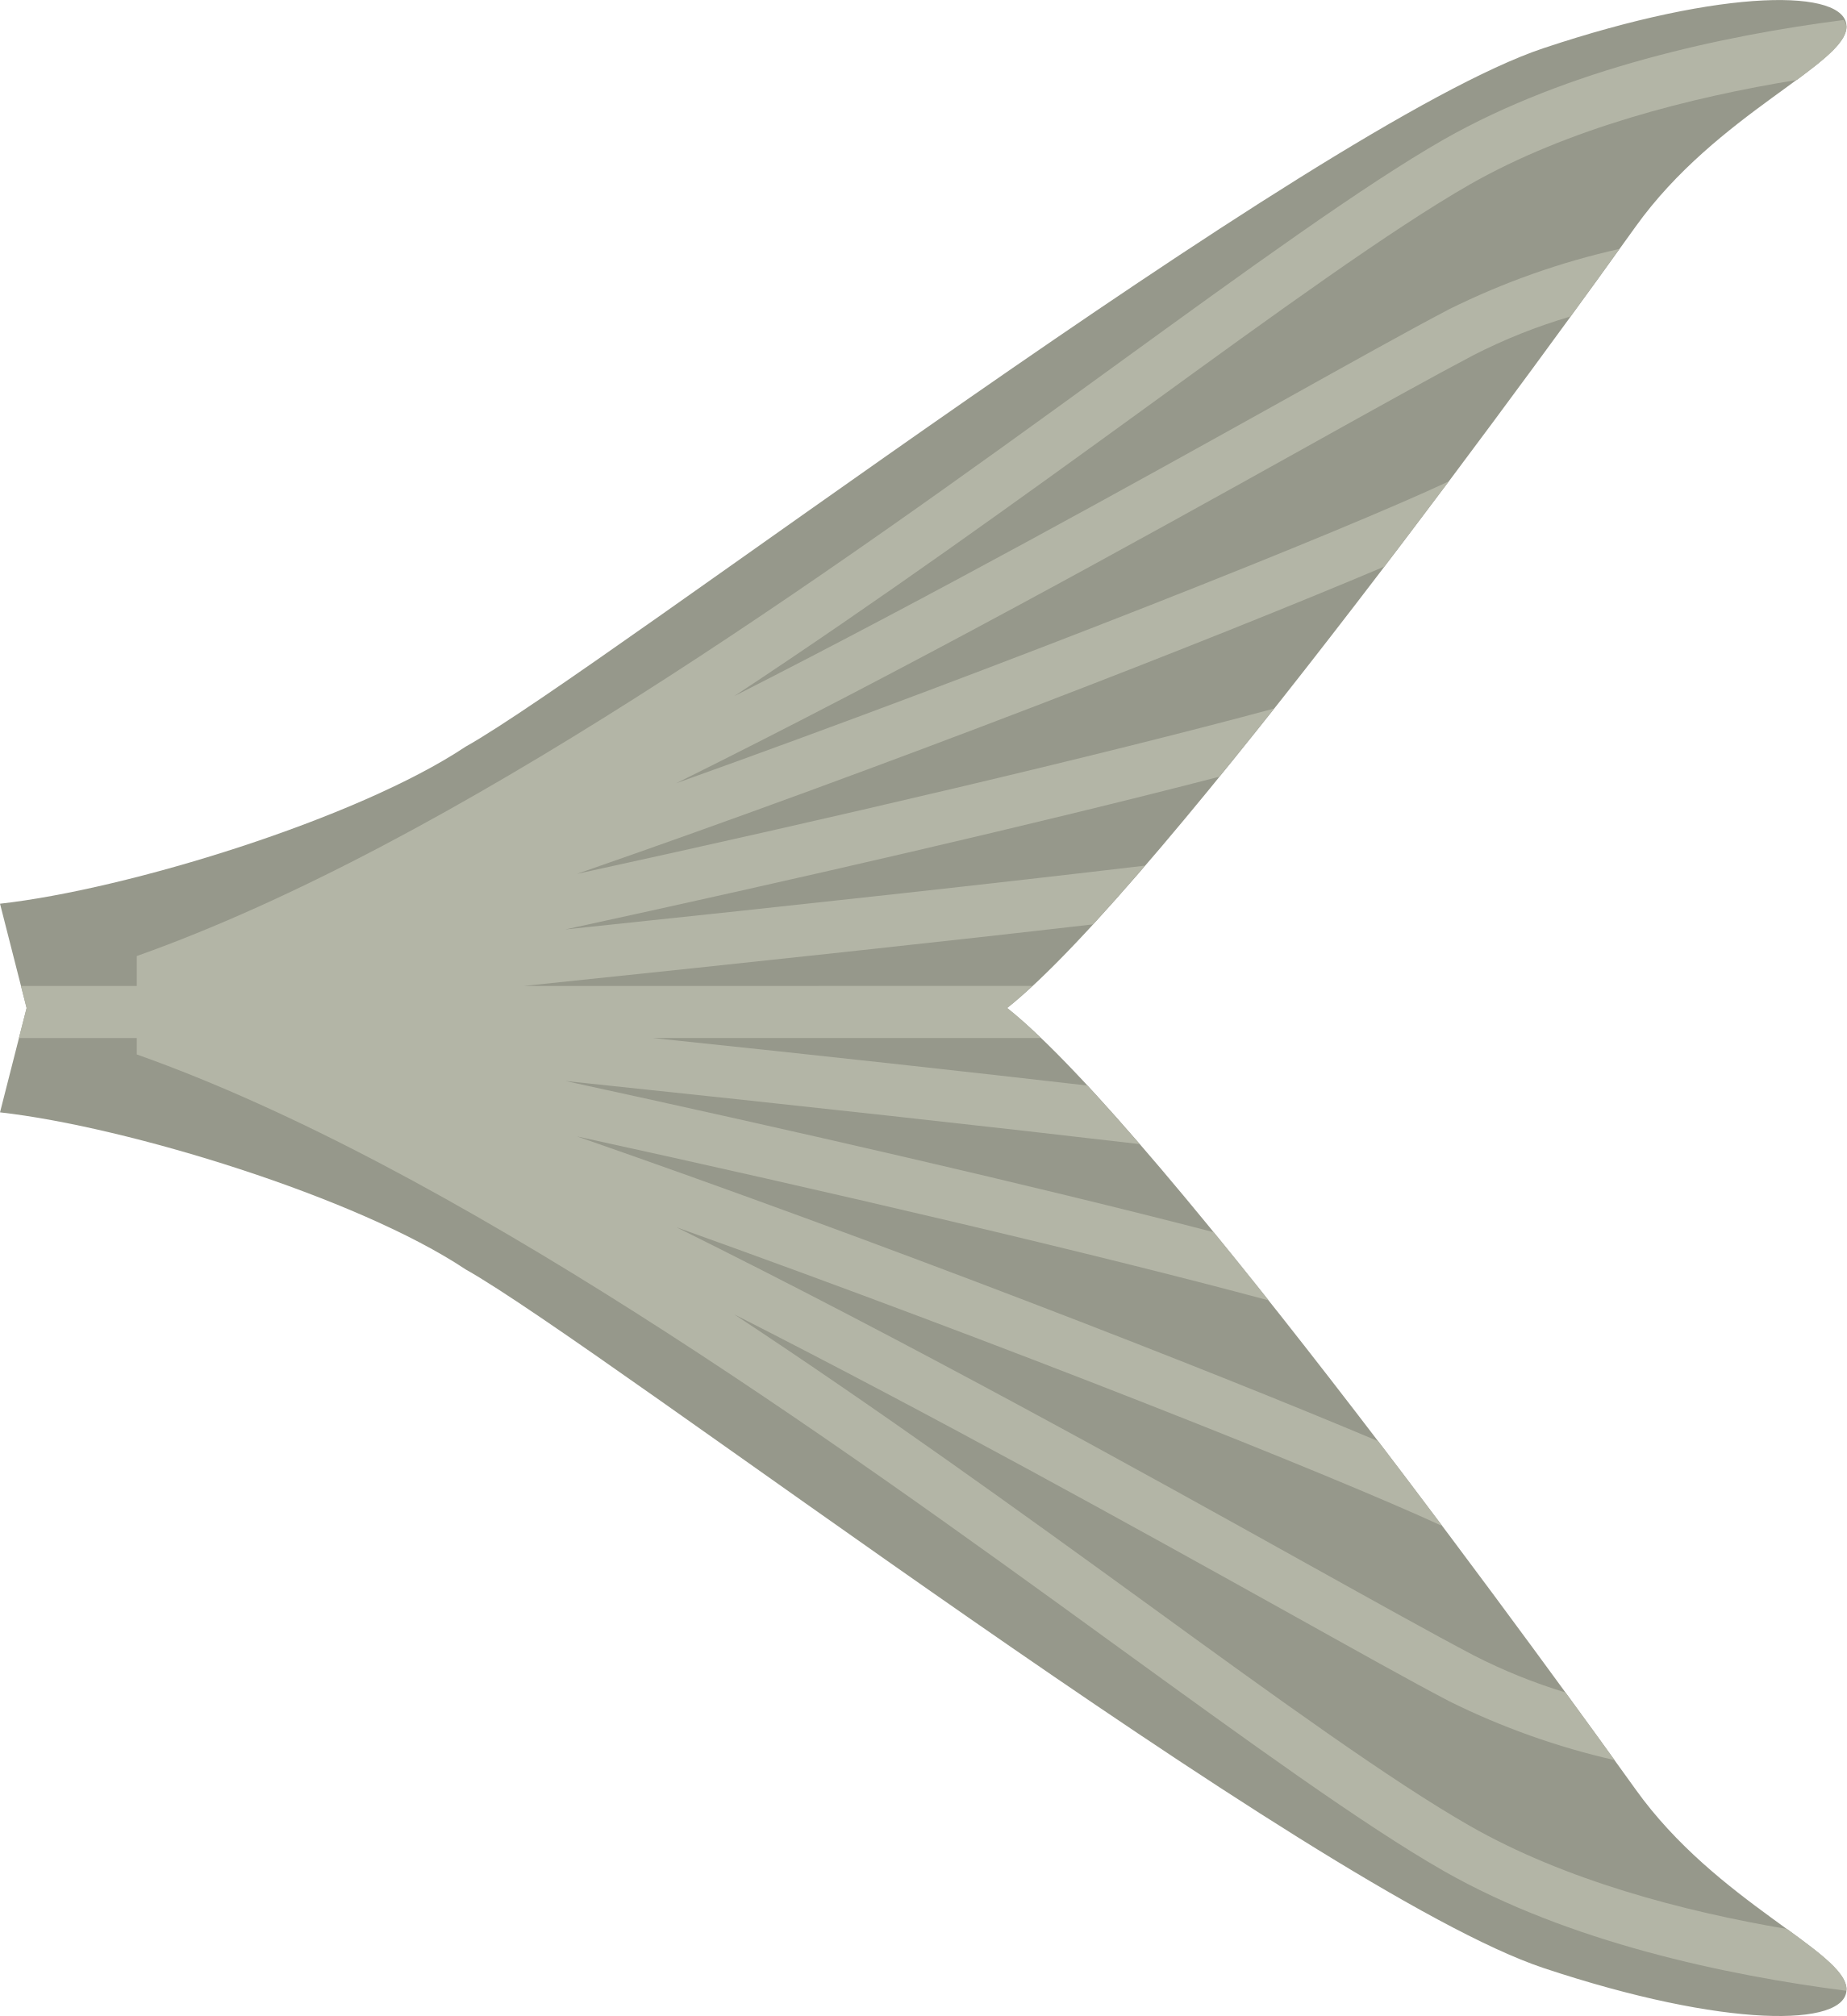
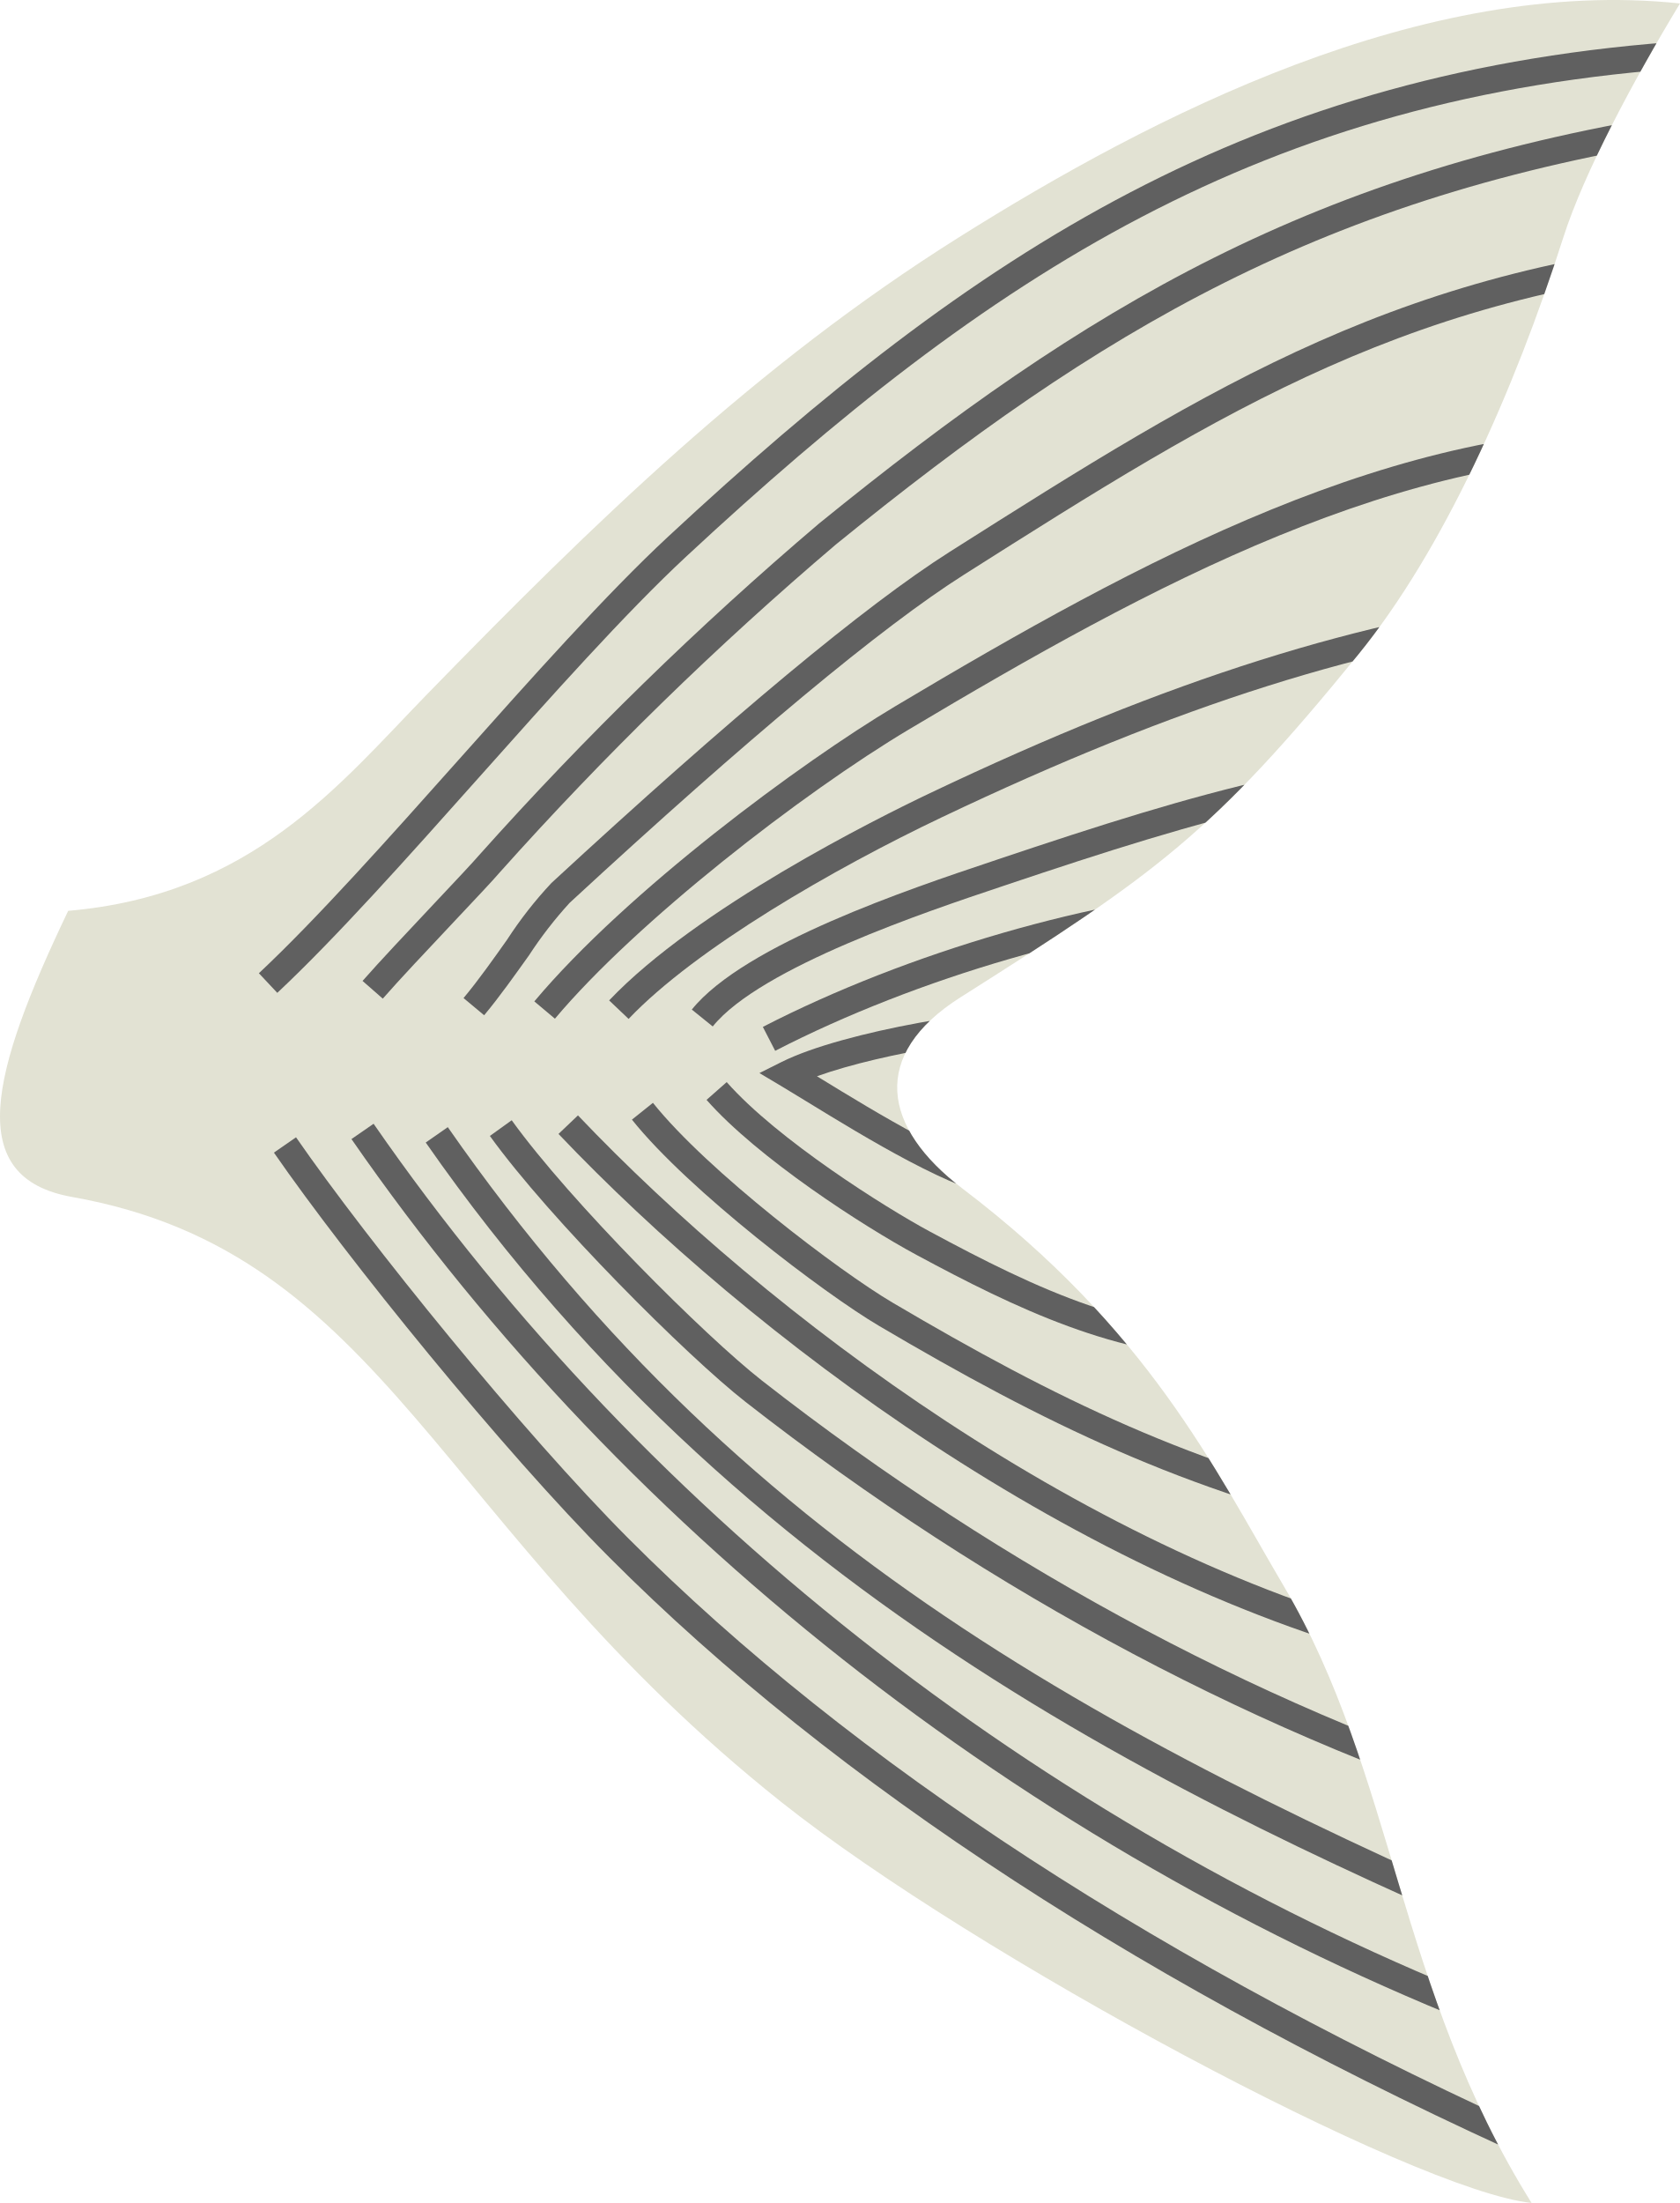
- <svg xmlns="http://www.w3.org/2000/svg" width="172.877" height="188.781" viewBox="0 0 172.877 188.781">
+ <svg xmlns="http://www.w3.org/2000/svg" width="146.744" height="192.376" viewBox="0 0 146.744 192.376">
  <defs>
-     <style>.a{fill:#96988b;}.b{fill:#b3b5a6;}</style>
+     <clipPath id="clip-path">
+       <path id="Path_14397" data-name="Path 14397" d="M1577.72,1389.713c16.056-1.38,23.688-11.046,31.361-18.924,14.479-14.865,28.656-28.716,46.439-39.891,16.885-10.612,40.556-22.807,62.99-20.422-4.014,6.623-8.374,14.743-10.189,20.422-4.323,13.52-10.5,27.32-17.909,36.427-12.819,15.753-17.712,19.145-34.743,29.934-7.971,5.048-6.818,11.4.16,16.7,16.23,12.33,21.924,24.285,28.1,34.772,9.669,16.418,9.882,35.047,21.615,53.814-10.34-1.088-48.65-21.591-65.505-34.986-30.248-24.042-34.549-48-61.97-52.859C1568.557,1413.02,1570.952,1403.861,1577.72,1389.713Z" transform="translate(-1571.765 -1310.174)" fill="none" />
+     </clipPath>
  </defs>
-   <g transform="translate(0 0)">
-     <g transform="translate(0 0)">
-       <path class="a" d="M331.047,285.214c-5.742-8.026-44.6-61.927-58.83-73.154,14.233-11.227,53.088-65.115,58.83-73.154,7.6-10.633,19.756-15.214,19.756-18.75s-11.33-3.665-28.376,2.026c-21.292,7.11-88.226,58.314-100.9,65.4-10.168,6.775-31.693,13.382-43.6,14.711l2.491,9.769-2.491,9.768c11.911,1.342,33.435,7.936,43.6,14.711,12.672,7.1,79.606,58.3,100.9,65.411,17.047,5.678,28.376,5.549,28.376,2.013S338.647,295.86,331.047,285.214Z" transform="translate(-177.926 -117.668)" />
-     </g>
-     <g transform="translate(1.768 1.869)">
-       <path class="b" d="M225.344,208.271c22.1-2.3,39.68-4.194,53.281-5.768q2.323-2.536,4.865-5.5c-13.575,1.613-31.5,3.587-54.262,5.975,21.279-4.62,44.235-9.9,61.217-14.3,1.69-2.078,3.407-4.22,5.149-6.388-16.453,4.439-41.668,10.336-65.282,15.485C259.179,187.766,289.865,175.791,305.9,169c2.065-2.71,4.1-5.394,6.026-7.975-9.485,4.465-40.88,17.008-72.315,28.26,21.821-10.814,43.448-22.827,58.921-31.447,6.633-3.7,12.052-6.71,15.73-8.646a52.522,52.522,0,0,1,9.072-3.613c1.871-2.555,3.433-4.723,4.568-6.323A70.715,70.715,0,0,0,312,144.886c-3.7,1.936-9.149,4.981-15.821,8.7-13.64,7.588-32.093,17.859-51.152,27.55,13.6-8.968,26.737-18.453,38.364-26.892,12.427-9.033,23.189-16.827,30.505-21.021,9.226-5.265,20.724-8.181,30.634-9.794,2.736-2.039,4.646-3.6,4.646-4.994a1.47,1.47,0,0,0-.271-.619c-11.24,1.445-25.808,4.568-37.435,11.188-7.536,4.31-18.375,12.182-30.944,21.3-26.892,19.537-61.85,44.661-91.426,55.165v2.8H178.257l.529,2.065-.723,2.813H189.1v1.536c29.577,10.491,64.534,35.628,91.426,55.165,12.569,9.11,23.408,16.995,30.944,21.3,11.7,6.671,26.389,9.756,37.654,11.214l.052-.129c0-1.536-2.336-3.3-5.562-5.652-9.678-1.639-20.789-4.555-29.718-9.665-7.317-4.181-18.079-11.975-30.505-21.008-11.627-8.439-24.763-17.924-38.364-26.892,19.06,9.691,37.512,19.95,51.152,27.537,6.671,3.716,12.117,6.775,15.821,8.71a69.5,69.5,0,0,0,15.459,5.5c-1.213-1.677-2.736-3.794-4.607-6.336a52.186,52.186,0,0,1-8.581-3.471c-3.678-1.936-9.1-4.955-15.73-8.646-15.472-8.62-37.1-20.634-58.921-31.448,30.88,11.059,61.643,23.318,71.722,27.989-1.936-2.581-3.962-5.252-6.013-7.949-16.208-6.839-46.507-18.634-75.012-28.544,23.357,5.11,48.3,10.93,64.753,15.356-1.742-2.181-3.458-4.323-5.149-6.388-16.93-4.388-39.642-9.588-60.688-14.156,22.479,2.361,40.222,4.323,53.759,5.91-1.716-1.961-3.342-3.82-4.891-5.484-10.981-1.265-24.26-2.736-40.7-4.452h36.338c-1.123-1.1-2.194-2.052-3.149-2.813.71-.555,1.536-1.3,2.349-2.065Z" transform="translate(-178.063 -117.813)" />
+   <g id="Group_683" data-name="Group 683" transform="translate(-1571.765 -1310.174)">
+     <g id="Group_682" data-name="Group 682" transform="translate(1571.765 1310.174)" clip-path="url(#clip-path)">
+       <path id="Path_14381" data-name="Path 14381" d="M1577.72,1389.713c16.056-1.38,23.688-11.046,31.361-18.924,14.479-14.865,28.656-28.716,46.439-39.891,16.885-10.612,40.556-22.807,62.99-20.422-4.014,6.623-8.374,14.743-10.189,20.422-4.323,13.52-10.5,27.32-17.909,36.427-12.819,15.753-17.712,19.145-34.743,29.934-7.971,5.048-6.818,11.4.16,16.7,16.23,12.33,21.924,24.285,28.1,34.772,9.669,16.418,9.882,35.047,21.615,53.814-10.34-1.088-48.65-21.591-65.505-34.986-30.248-24.042-34.549-48-61.97-52.859C1568.557,1413.02,1570.952,1403.861,1577.72,1389.713Z" transform="translate(-1571.765 -1310.174)" fill="#e2e2d3" />
+       <path id="Path_14382" data-name="Path 14382" d="M1592.63,1396.346l-1.608-1.713c5.092-4.777,11.378-11.829,17.457-18.648,6.335-7.108,12.887-14.458,18.286-19.474,26.8-24.9,51.078-40.831,89.261-43.306l.151,2.344c-37.487,2.431-61.394,18.134-87.814,42.682-5.317,4.94-11.832,12.249-18.131,19.316C1604.119,1384.405,1597.8,1391.5,1592.63,1396.346Z" transform="translate(-1568.409 -1309.645)" fill="#606060" />
+       <path id="Path_14383" data-name="Path 14383" d="M1600.5,1395.93l-1.767-1.547c1.42-1.623,4.006-4.367,6.287-6.79,1.752-1.861,3.408-3.618,3.912-4.212a302.077,302.077,0,0,1,29.669-28.936c23.334-18.956,43.249-30.917,75.982-35.956l.358,2.322c-32.208,4.959-51.837,16.756-74.86,35.457a299.083,299.083,0,0,0-29.36,28.633c-.541.64-2.141,2.337-3.991,4.3C1604.458,1391.61,1601.889,1394.34,1600.5,1395.93Z" transform="translate(-1567.065 -1308.724)" fill="#606060" />
+       <path id="Path_14384" data-name="Path 14384" d="M1608.045,1395.76l-1.8-1.5c1.313-1.576,2.632-3.445,3.8-5.094a35.515,35.515,0,0,1,3.878-4.957c15.757-14.546,27.46-24.274,34.783-28.914,23.116-14.647,39.819-25.229,69.4-27.5l.182,2.342c-29,2.231-45.5,12.682-68.326,27.148-7.2,4.563-18.792,14.2-34.445,28.654a35.472,35.472,0,0,0-3.553,4.586C1610.766,1392.2,1609.418,1394.113,1608.045,1395.76Z" transform="translate(-1565.756 -1307.103)" fill="#606060" />
+       <path id="Path_14385" data-name="Path 14385" d="M1613.309,1393.578l-1.8-1.511c8.1-9.646,23.331-20.887,31.557-25.79,21.244-12.662,43.934-25.019,66.95-24.21l-.076,2.346c-22.462-.727-44.729,11.4-65.673,23.883C1634.906,1373.875,1620.406,1385.127,1613.309,1393.578Z" transform="translate(-1564.837 -1304.621)" fill="#606060" />
+       <path id="Path_14386" data-name="Path 14386" d="M1618.775,1391.428l-1.7-1.616c7.663-8.069,23.4-15.9,28.036-18.105,20.933-9.958,37.789-15.272,54.658-17.231l.271,2.332c-16.6,1.928-33.23,7.176-53.919,17.019C1636.746,1378.286,1624.643,1385.252,1618.775,1391.428Z" transform="translate(-1563.868 -1302.452)" fill="#606060" />
+       <path id="Path_14387" data-name="Path 14387" d="M1625.051,1390.091l-1.827-1.475c4.6-5.706,19.145-10.575,26.136-12.914l.636-.215c17.415-5.846,31-9.947,47.77-9.534l-.06,2.349c-16.342-.412-29.778,3.645-46.961,9.413l-.64.215C1643.855,1380.021,1629.221,1384.919,1625.051,1390.091Z" transform="translate(-1562.796 -1300.456)" fill="#606060" />
+       <path id="Path_14388" data-name="Path 14388" d="M1629.585,1390.429l-1.076-2.088c12.66-6.522,29.144-11.291,42-12.15l.155,2.344C1658.1,1379.375,1641.981,1384.042,1629.585,1390.429Z" transform="translate(-1561.875 -1298.667)" fill="#606060" />
+       <path id="Path_14389" data-name="Path 14389" d="M1649.727,1401.738c-4.345-.485-12.181-5.284-17.367-8.46-.859-.526-1.626-.995-2.259-1.373l-1.847-1.1,1.922-.962c5.465-2.731,18.666-4.852,23.732-4.657l-.083,2.346c-4.258-.128-14.708,1.449-20.546,3.552l.309.189c4.7,2.879,12.574,7.7,16.4,8.127Z" transform="translate(-1561.919 -1297.1)" fill="#606060" />
+       <path id="Path_14390" data-name="Path 14390" d="M1670.2,1414.743c-9.916,0-19-4.414-27.5-8.989-4.727-2.546-13.9-8.479-18.38-13.56l1.761-1.552c4.44,5.031,13.864,10.961,17.733,13.043,9.315,5.018,18.54,9.45,28.86,8.609l.19,2.342Q1671.522,1414.745,1670.2,1414.743Z" transform="translate(-1562.605 -1296.148)" fill="#606060" />
+       <path id="Path_14391" data-name="Path 14391" d="M1684.045,1430.01c-16.972-3.832-29.3-9.864-43.695-18.352-4.789-2.824-16.617-11.8-21.58-18.007l1.834-1.468c4.795,5.994,16.282,14.706,20.938,17.451,14.2,8.374,26.348,14.32,43.021,18.083Z" transform="translate(-1563.572 -1295.879)" fill="#606060" />
+       <path id="Path_14392" data-name="Path 14392" d="M1688.256,1441.136c-29.628-7.255-58.142-28.724-74.948-46.4l1.7-1.619c16.577,17.431,44.671,38.6,73.805,45.733Z" transform="translate(-1564.524 -1295.716)" fill="#606060" />
+       <path id="Path_14393" data-name="Path 14393" d="M1700.013,1454.9c-23.938-7.274-47.967-20.011-69.487-36.834-5.064-3.958-17.077-15.934-22.322-23.217l1.906-1.371c5.136,7.133,16.905,18.862,21.863,22.738,21.295,16.647,45.058,29.247,68.724,36.438Z" transform="translate(-1565.414 -1295.653)" fill="#606060" />
+       <path id="Path_14394" data-name="Path 14394" d="M1705.1,1468.249c-32.375-13.932-72.671-31.27-101.667-72.915l1.926-1.342c26.509,38.069,59.844,54.532,100.67,72.1Z" transform="translate(-1566.246 -1295.564)" fill="#606060" />
+       <path id="Path_14395" data-name="Path 14395" d="M1699.548,1473.776c-41.253-15.66-77.349-43.609-101.64-78.7l1.932-1.337c24.023,34.7,59.729,62.344,100.54,77.838Z" transform="translate(-1567.208 -1295.607)" fill="#606060" />
+       <path id="Path_14396" data-name="Path 14396" d="M1703.04,1484.506c-34.331-15.354-61.786-33.21-81.6-53.075-9.291-9.311-22.9-26.1-29.3-35.347l1.931-1.338c6.345,9.163,19.827,25.8,29.031,35.026,19.612,19.659,46.83,37.352,80.9,52.589Z" transform="translate(-1568.214 -1295.432)" fill="#606060" />
    </g>
  </g>
</svg>
